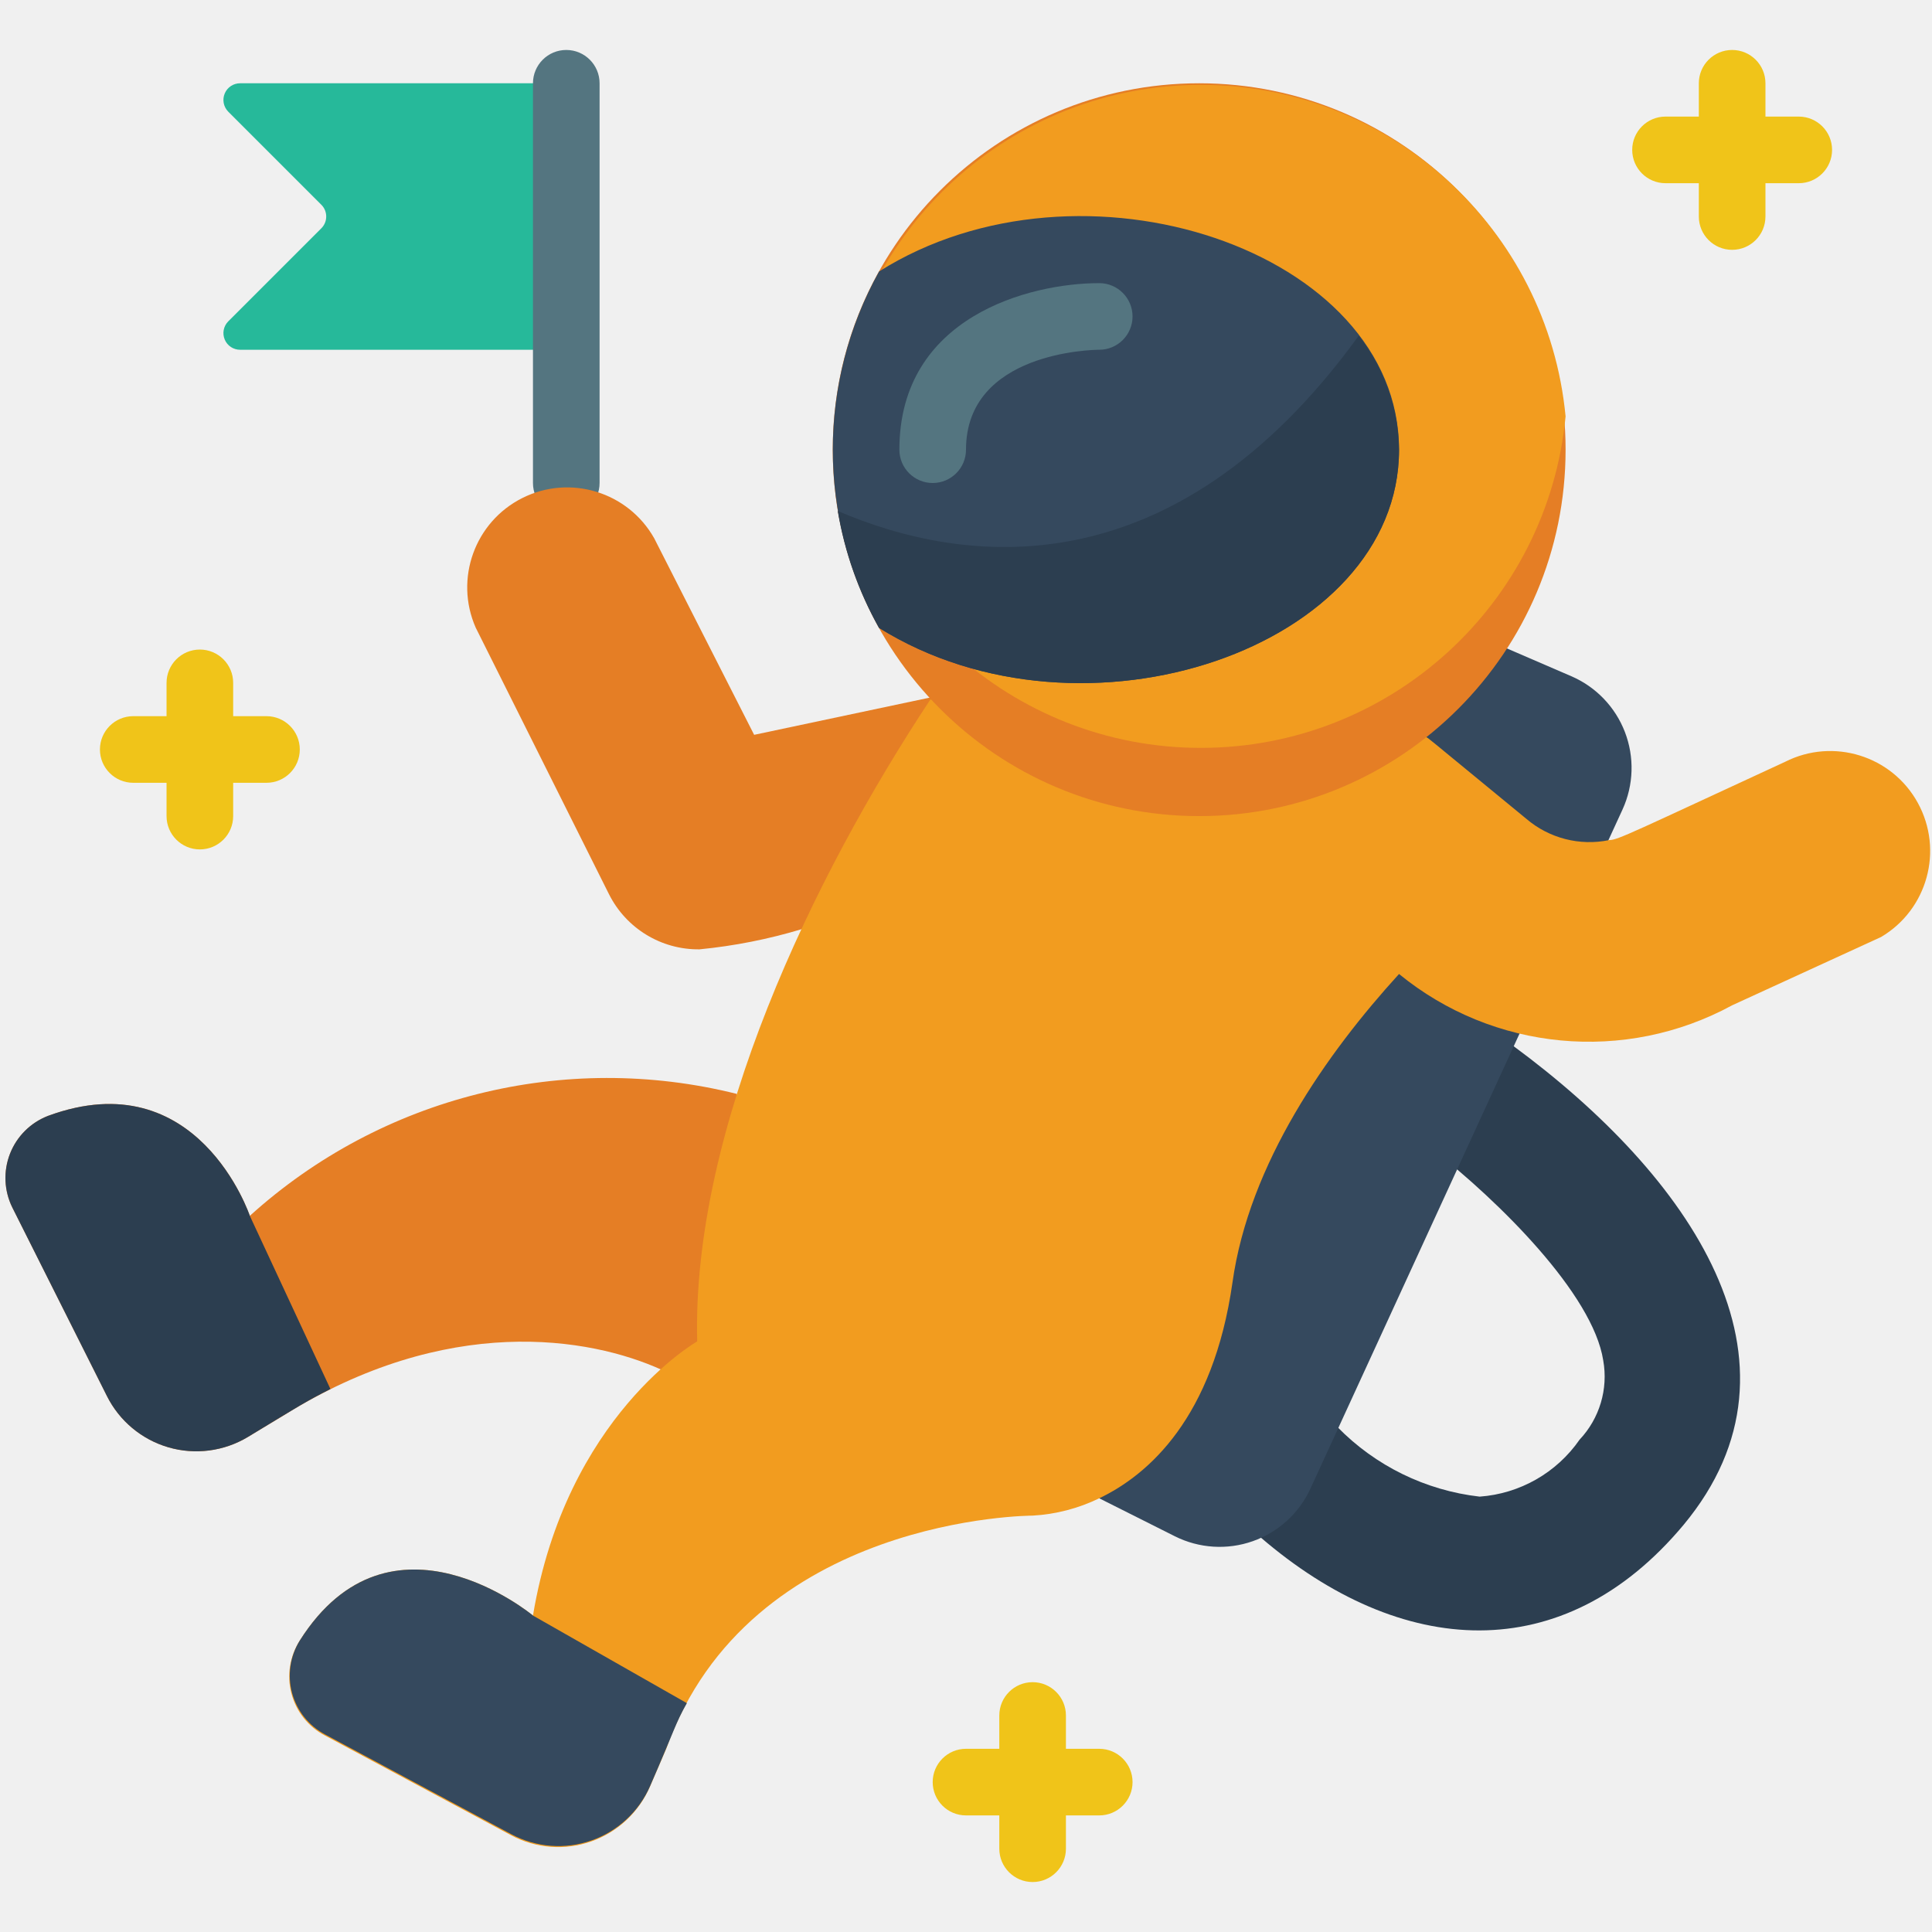
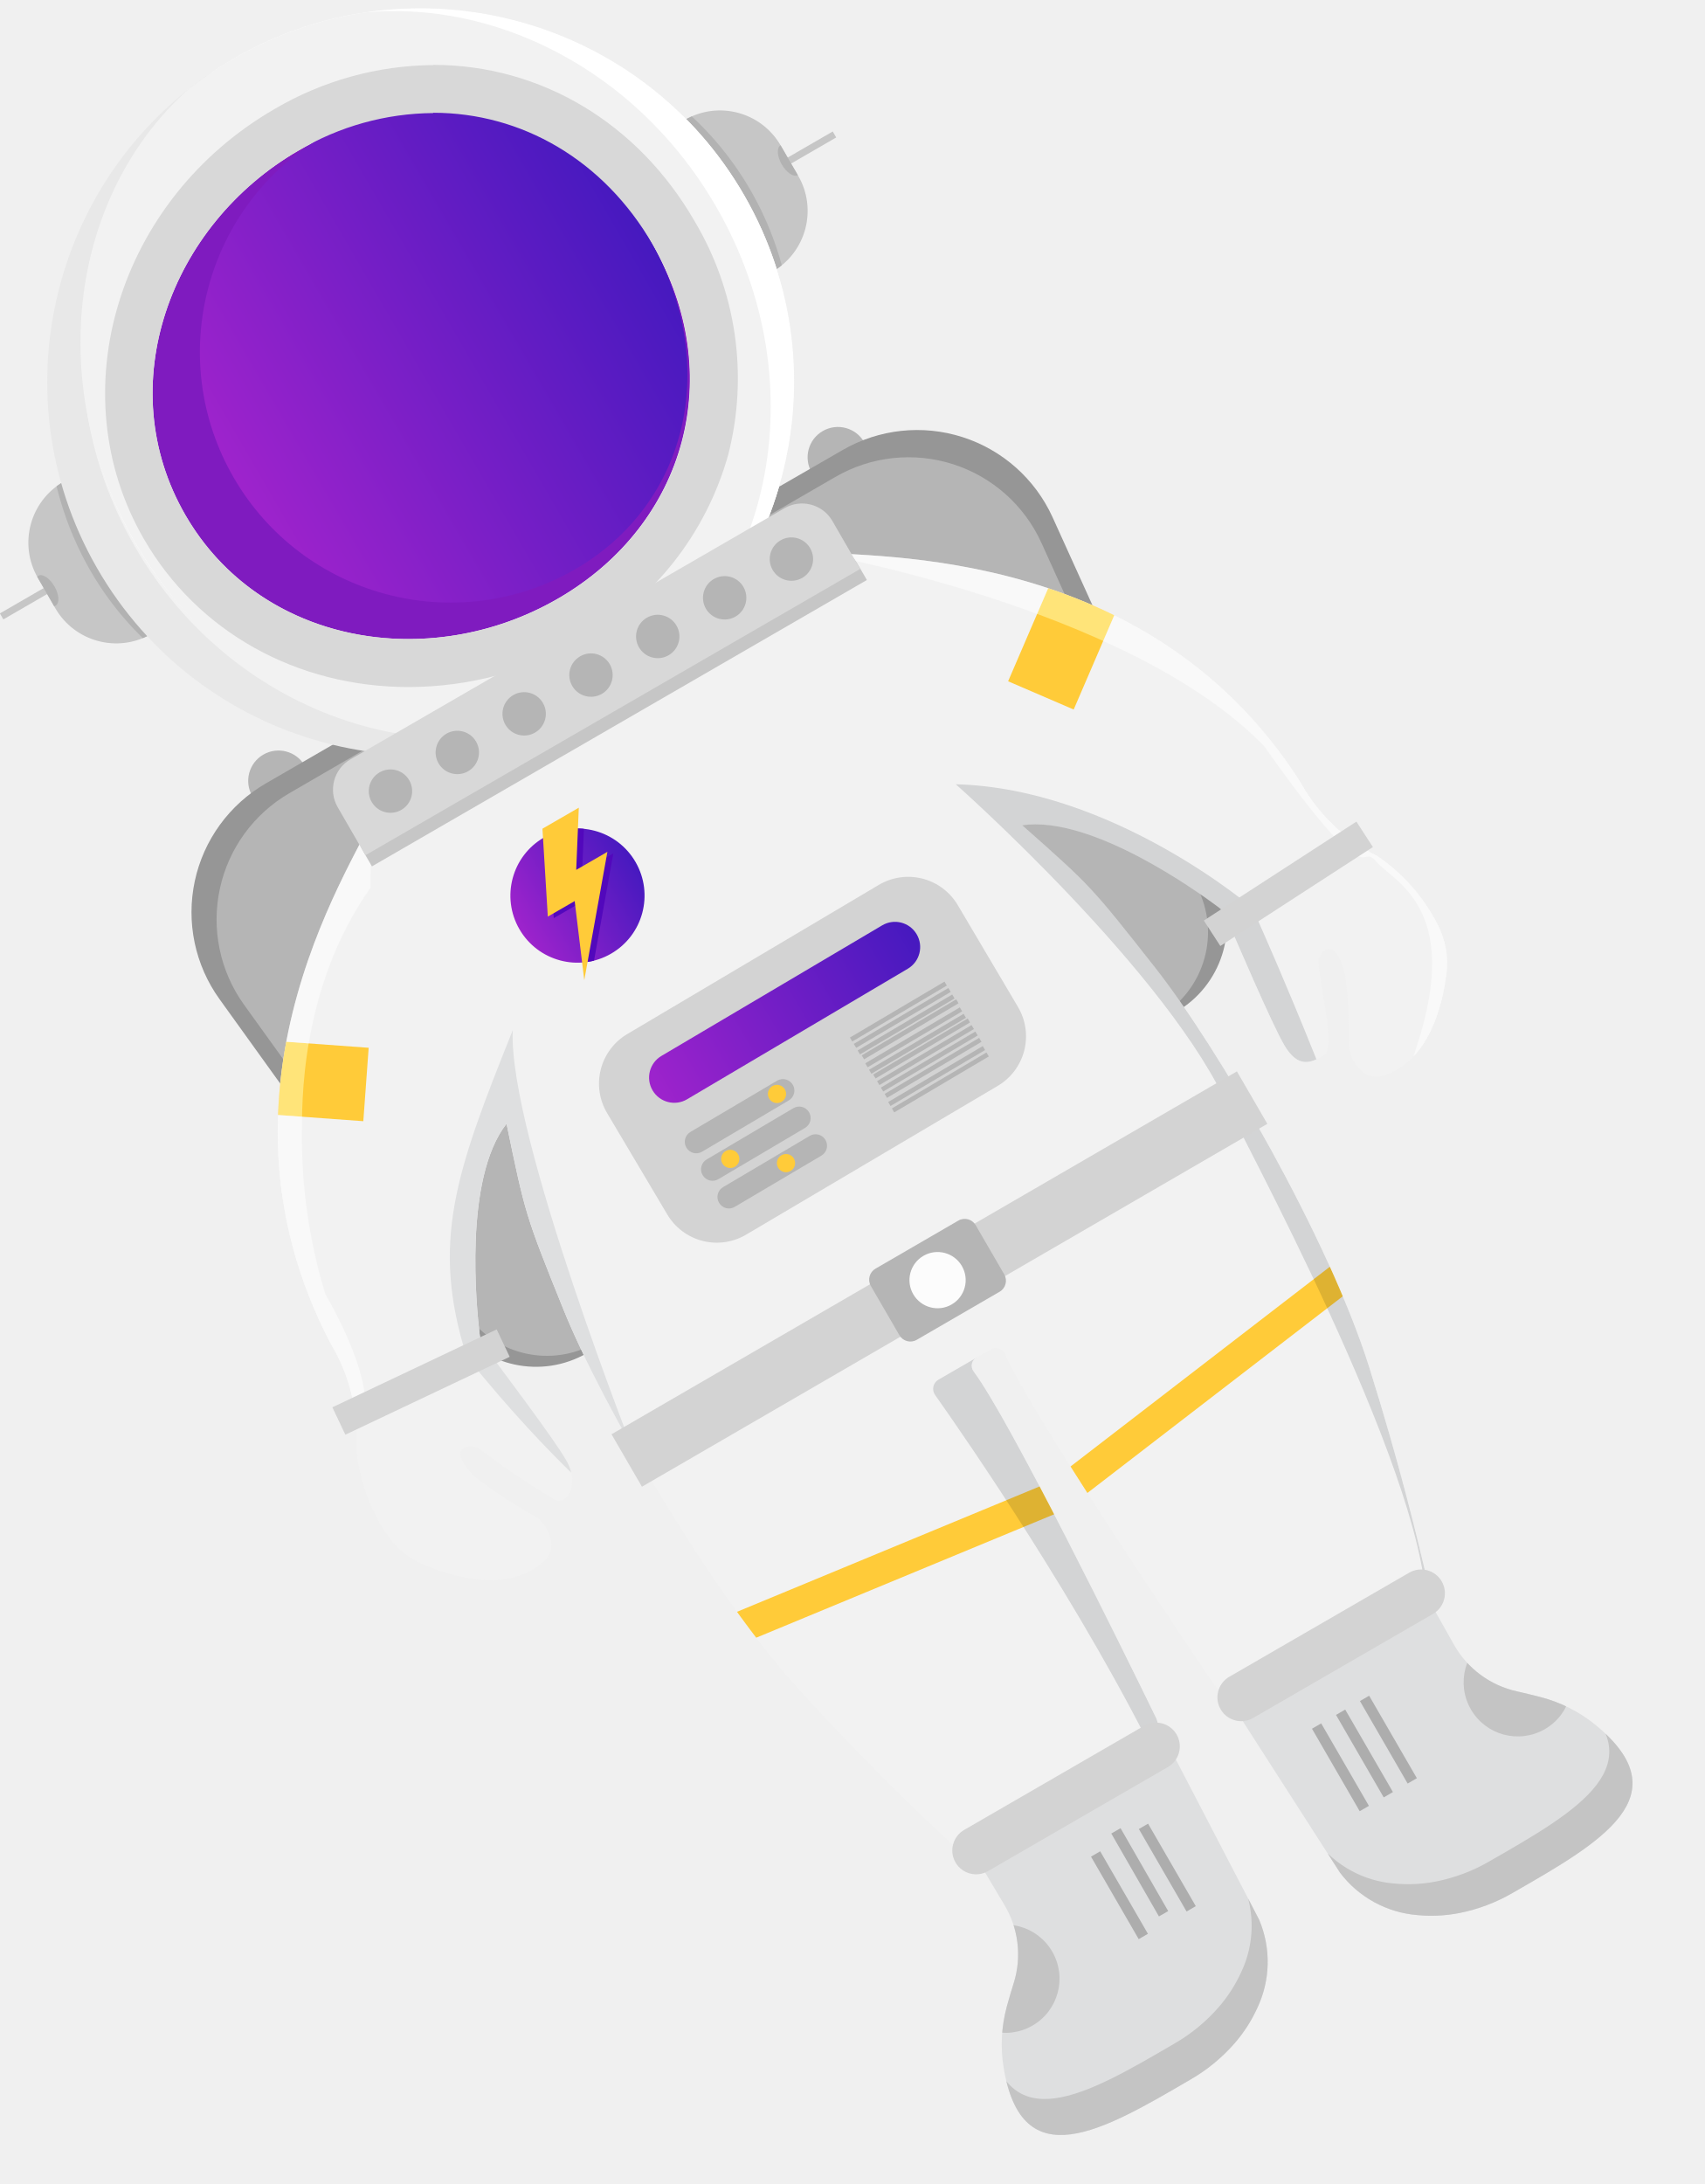
- <svg xmlns="http://www.w3.org/2000/svg" height="512" viewBox="0 0 58 55" width="512">
-   <g id="018---Astronaut" fill="none">
-     <path id="Shape" d="m17 9-9.79-0c-.202.001-.385-.119-.463-.305-.079-.186-.038-.401.103-.545l2.8-2.8c.191-.194.191-.506 0-.7l-2.8-2.8c-.141-.144-.182-.359-.103-.545.079-.186.261-.306.463-.305l9.79-0z" fill="#26b99a" />
-     <path id="Shape" d="m17 14c-.552 0-1-.448-1-1v-12c0-.552.448-1 1-1s1 .448 1 1v12c0 .552-.448 1-1 1z" fill="#547580" />
-     <path id="Shape" d="m45.43 29.9c5.27 3.88 9.2 9.46 5.11 14.38-3.61 4.32-8.48 4-12.7.37l2.31-3.31c1.141 1.167 2.649 1.905 4.27 2.09 1.207-.087 2.31-.715 3-1.71.6-.636.864-1.519.71-2.38-.31-1.99-3.13-4.78-5.13-6.34z" fill="#2c3e50" />
-     <path id="Shape" d="m19.88 39.63c-2.19-1-6.47-1.7-11.38 1.37l-1.06.64c-.717.431-1.581.543-2.384.31-.803-.234-1.472-.792-1.846-1.54l-2.84-5.66c-.248-.503-.274-1.088-.071-1.611s.617-.936 1.141-1.139c4.5-1.66 6.06 3 6.06 3 3.958-3.583 9.441-4.955 14.62-3.66l.88 7.66z" fill="#e57e25" />
-     <path id="Shape" d="m33 43.48 2.27 1.14c.727.364 1.571.418 2.338.148.767-.27 1.392-.839 1.732-1.578l9.37-20.39c.335-.734.36-1.571.071-2.324-.29-.753-.87-1.357-1.611-1.676l-4.17-1.8z" fill="#35495e" />
-     <path id="Shape" d="m30 19-7.36 1.56-3-5.9c-.785-1.393-2.525-1.926-3.955-1.211s-2.048 2.427-1.405 3.891l4 8c.514 1.029 1.57 1.674 2.72 1.66 1.044-.102 2.076-.306 3.08-.61z" fill="#e57e25" />
-     <path id="Shape" d="m42.82 20.63c.12.08-.33-.29 3 2.45.686.587 1.606.823 2.49.64.26 0 .71-.24 5.28-2.35 1.445-.731 3.208-.184 3.986 1.236.777 1.42.288 3.201-1.106 4.024l-4.47 2.05c-3.214 1.749-7.168 1.377-10-.94-2.17 2.38-4.5 5.69-5 9.26-.58 4.07-2.52 5.77-4 6.48-.626.304-1.305.481-2 .52 0 0-8.5 0-11 7l-.49 1.14c-.332.769-.97 1.363-1.76 1.641s-1.66.212-2.4-.181l-5.6-3c-.496-.261-.859-.718-1.001-1.26-.143-.542-.051-1.118.251-1.59 2.73-4.31 7-.75 7-.75 1-6 4.93-8.23 4.93-8.23-.16-6.39 3.47-13.93 7-19.27z" fill="#f29c1f" />
-     <path id="Shape" d="m47 12c0 6.075-4.925 11-11 11s-11-4.925-11-11c0-6.075 4.925-11 11-11s11 4.925 11 11z" fill="#e57e25" />
-     <path id="Shape" d="m47 11c-.54 5.644-5.281 9.952-10.95 9.952s-10.41-4.309-10.95-9.952c.54-5.644 5.281-9.952 10.95-9.952s10.41 4.309 10.95 9.952z" fill="#f29c1f" />
-     <g fill="#f0c419">
-       <path id="Shape" d="m6 24c-.552 0-1-.448-1-1v-4c0-.552.448-1 1-1s1 .448 1 1v4c0 .552-.448 1-1 1z" />
-       <path id="Shape" d="m8 22h-4c-.552 0-1-.448-1-1s.448-1 1-1h4c.552 0 1 .448 1 1s-.448 1-1 1z" />
-       <path id="Shape" d="m31 55c-.552 0-1-.448-1-1v-4c0-.552.448-1 1-1s1 .448 1 1v4c0 .552-.448 1-1 1z" />
-       <path id="Shape" d="m33 53h-4c-.552 0-1-.448-1-1s.448-1 1-1h4c.552 0 1 .448 1 1s-.448 1-1 1z" />
-       <path id="Shape" d="m52 6c-.552 0-1-.448-1-1v-4c0-.552.448-1 1-1s1 .448 1 1v4c0 .552-.448 1-1 1z" />
-       <path id="Shape" d="m54 4h-4c-.552 0-1-.448-1-1s.448-1 1-1h4c.552 0 1 .448 1 1s-.448 1-1 1z" />
+ <svg xmlns="http://www.w3.org/2000/svg" xmlns:xlink="http://www.w3.org/1999/xlink" viewBox="0 0 177.65 227.57">
+   <defs>
+     <style>.cls-1{fill:#f2f2f2;}.cls-2{fill:url(#linear-gradient);}.cls-12,.cls-3{fill:#dedfe0;}.cls-4{fill:#c6c6c6;}.cls-5{fill:#e8e8e8;}.cls-6{isolation:isolate;}.cls-7{fill:#b5b5b5;}.cls-8{fill:#969696;}.cls-9{clip-path:url(#clip-path);}.cls-10{fill:#ffcb39;}.cls-11,.cls-26{fill:#fff;}.cls-11{mix-blend-mode:soft-light;}.cls-12{mix-blend-mode:multiply;}.cls-13{clip-path:url(#clip-path-2);}.cls-14{fill:#5208bc;}.cls-15{fill:#d3d3d3;}.cls-16{fill:url(#linear-gradient-3);}.cls-17{fill:#fcfcfc;}.cls-18{clip-path:url(#clip-path-3);}.cls-19{fill:#c4c4c4;}.cls-20{fill:#adadad;}.cls-21{clip-path:url(#clip-path-4);}.cls-22{clip-path:url(#clip-path-5);}.cls-23{fill:#b2b2b2;}.cls-24{clip-path:url(#clip-path-6);}.cls-25{clip-path:url(#clip-path-7);}.cls-27{fill:#7f1bbf;}.cls-28{fill:url(#linear-gradient-4);}.cls-29{fill:#d8d8d8;}</style>
+     <linearGradient id="linear-gradient" x1="-49.41" y1="199.04" x2="-35.42" y2="199.04" gradientTransform="translate(102.6 -105.72)" gradientUnits="userSpaceOnUse">
+       <stop offset="0" stop-color="#9e23cc" />
+       <stop offset="1" stop-color="#4619bf" />
+     </linearGradient>
+     <clipPath id="clip-path">
+       <path class="cls-1" d="M102.52,141l-.74.43a1,1,0,0,0-.31,1.48c3.75,5,15.52,28.93,19,36.07a2.4,2.4,0,0,1-1,3.14l-17.6,10.18a2.41,2.41,0,0,1-2.84-.31c-2.49-2.3-8.3-7.8-15.37-15.5-9.49-10.32-20.91-30.07-24.92-40s-4-10-5.95-19.4c-4.48,5.71-3.15,19.09-2.79,22.06a2.17,2.17,0,0,0,.42,1.05c1.48,2,7.26,9.65,8.58,11.94,1.52,2.63,0,4.7-1.11,4.16A86.32,86.32,0,0,1,50,151a1.52,1.52,0,0,0-1.43-.22c-1.78.7,1.08,3.23,1.08,3.23a47.17,47.17,0,0,0,5.68,3.74,3.72,3.72,0,0,1,2.05,2.61,2.31,2.31,0,0,1-.68,2.32c-3.69,3.32-9.35,1.69-12.48.38a8.71,8.71,0,0,1-4-3.3,19,19,0,0,1-3.09-9.08,18.73,18.73,0,0,0-2.7-10.74c-14.13-27.08,3.31-51.12,4.86-55.66,9-3.18,15.13-10.62,22.07-14.56l-.21.12C68.07,65.77,76.72,63.65,84,57.4c4.71.93,35.09-1.66,51.52,24.1a18.73,18.73,0,0,0,8,7.69,19,19,0,0,1,6.33,7.21,8.71,8.71,0,0,1,.89,5.07c-.43,3.36-1.84,9.08-6.55,10.62a2.31,2.31,0,0,1-2.35-.57,3.72,3.72,0,0,1-1.24-3.08,47.17,47.17,0,0,0-.41-6.79s-.76-3.72-2.25-2.55a1.52,1.52,0,0,0-.53,1.35c.36,3.46,1.8,8.8.56,9.51s-2.63,1.52-4.16-1.11c-1.32-2.29-5.11-11.13-6.07-13.39a2.17,2.17,0,0,0-.7-.89c-2.39-1.79-13.33-9.62-20.51-8.58,7.2,6.37,7.2,6.38,13.85,14.83s18.07,28.2,22.29,41.57c3.15,10,5,17.75,5.78,21.05a2.41,2.41,0,0,1-1.14,2.62l-17.6,10.18a2.4,2.4,0,0,1-3.2-.73c-4.45-6.58-19.32-28.71-21.79-34.46a1,1,0,0,0-1.43-.47l-.74.43" />
+     </clipPath>
+     <clipPath id="clip-path-2">
+       <circle class="cls-2" cx="60.18" cy="93.32" r="6.99" transform="translate(-38.64 42.68) rotate(-30.05)" />
+     </clipPath>
+     <linearGradient id="linear-gradient-3" x1="-48.06" y1="218.81" x2="-16.1" y2="218.81" gradientTransform="translate(113.84 -113.31)" xlink:href="#linear-gradient" />
+     <clipPath id="clip-path-3">
+       <path class="cls-3" d="M129.12,178.73l10.53,16.4a11.24,11.24,0,0,0,8.07,4.42,15.15,15.15,0,0,0,4.35-.21,18,18,0,0,0,5.6-2.12c9.16-5.25,17.65-10.09,8.59-17.5a15,15,0,0,0-5.65-2.87c-.87-.23-1.73-.43-2.51-.61a10,10,0,0,1-6.6-4.91l-2.11-3.75Z" />
+     </clipPath>
+     <clipPath id="clip-path-4">
+       <path class="cls-3" d="M122.22,182.72l9,17.31a11.24,11.24,0,0,1-.19,9.2,15.15,15.15,0,0,1-2.36,3.67,18,18,0,0,1-4.63,3.8c-9.12,5.33-17.55,10.27-19.45-1.27a15,15,0,0,1,.33-6.33c.24-.87.48-1.71.73-2.48a10,10,0,0,0-1-8.17l-2.2-3.69Z" />
+     </clipPath>
+     <clipPath id="clip-path-5">
+       <path id="ear" class="cls-4" d="M11.68,50.55h0a0,0,0,0,1,0,0V68.81a0,0,0,0,1,0,0h0a7.3,7.3,0,0,1-7.3-7.3V57.86a7.3,7.3,0,0,1,7.3-7.3Z" transform="matrix(0.87, -0.5, 0.5, 0.87, -28.81, 12.04)" />
+     </clipPath>
+     <clipPath id="clip-path-6">
+       <path id="ear-2" data-name="ear" class="cls-4" d="M82.77,9.43h0a0,0,0,0,1,0,0V27.69a0,0,0,0,1,0,0h0a7.3,7.3,0,0,1-7.3-7.3V16.73a7.3,7.3,0,0,1,7.3-7.3Z" transform="translate(156.89 -4.99) rotate(149.95)" />
+     </clipPath>
+     <clipPath id="clip-path-7">
+       <circle id="_Ellipse_" data-name="&lt;Ellipse&gt;" class="cls-5" cx="43.68" cy="39.58" r="38.78" transform="matrix(0.87, -0.5, 0.5, 0.87, -13.95, 27.19)" />
+     </clipPath>
+     <linearGradient id="linear-gradient-4" x1="-51.67" y1="143.38" x2="-1.64" y2="143.38" gradientTransform="translate(-2.76 -100.21) rotate(-30.05)" xlink:href="#linear-gradient" />
+   </defs>
+   <g class="cls-6">
+     <g id="Layer_2" data-name="Layer 2">
+       <g id="Layer_1-2" data-name="Layer 1">
+         <rect class="cls-7" x="25.87" y="78.21" width="6.32" height="6.32" rx="3.16" ry="3.16" transform="translate(94.9 137.26) rotate(149.95)" />
+         <path class="cls-8" d="M91.91,123.18,61.16,141a10.6,10.6,0,0,1-13.91-3l-24.38-33.9a15.5,15.5,0,0,1,4.82-22.46L57.8,64.2Z" />
+         <path class="cls-7" d="M91.69,122.79l-29.6,17.12A10.2,10.2,0,0,1,48.69,137L25.41,104.66a15.21,15.21,0,0,1,4.73-22L58.84,66Z" />
+         <rect class="cls-7" x="84.16" y="44.49" width="6.32" height="6.32" rx="3.16" ry="3.16" transform="translate(-12.12 50.13) rotate(-30.05)" />
+         <path class="cls-8" d="M91.82,123.23l30.75-17.79a10.6,10.6,0,0,0,4.35-13.55l-17.23-38a15.5,15.5,0,0,0-21.87-7L57.71,64.26Z" />
+         <path class="cls-7" d="M91.21,123.07l29.6-17.12a10.2,10.2,0,0,0,4.19-13L108.54,56.58a15.21,15.21,0,0,0-21.47-6.89l-28.7,16.6Z" />
+         <path class="cls-1" d="M102.52,141l-.74.43a1,1,0,0,0-.31,1.48c3.75,5,15.52,28.93,19,36.07a2.4,2.4,0,0,1-1,3.14l-17.6,10.18a2.41,2.41,0,0,1-2.84-.31c-2.49-2.3-8.3-7.8-15.37-15.5-9.49-10.32-20.91-30.07-24.92-40s-4-10-5.95-19.4c-4.48,5.71-3.15,19.09-2.79,22.06a2.17,2.17,0,0,0,.42,1.05c1.48,2,7.26,9.65,8.58,11.94,1.52,2.63,0,4.7-1.11,4.16A86.32,86.32,0,0,1,50,151a1.52,1.52,0,0,0-1.43-.22c-1.78.7,1.08,3.23,1.08,3.23a47.17,47.17,0,0,0,5.68,3.74,3.72,3.72,0,0,1,2.05,2.61,2.31,2.31,0,0,1-.68,2.32c-3.69,3.32-9.35,1.69-12.48.38a8.71,8.71,0,0,1-4-3.3,19,19,0,0,1-3.09-9.08,18.73,18.73,0,0,0-2.7-10.74c-14.13-27.08,3.31-51.12,4.86-55.66,9-3.18,15.13-10.62,22.07-14.56l-.21.12C68.07,65.77,76.72,63.65,84,57.4c4.71.93,35.09-1.66,51.52,24.1a18.73,18.73,0,0,0,8,7.69,19,19,0,0,1,6.33,7.21,8.71,8.71,0,0,1,.89,5.07c-.43,3.36-1.84,9.08-6.55,10.62a2.31,2.31,0,0,1-2.35-.57,3.72,3.72,0,0,1-1.24-3.08,47.17,47.17,0,0,0-.41-6.79s-.76-3.72-2.25-2.55a1.52,1.52,0,0,0-.53,1.35c.36,3.46,1.8,8.8.56,9.51s-2.63,1.52-4.16-1.11c-1.32-2.29-5.11-11.13-6.07-13.39a2.17,2.17,0,0,0-.7-.89c-2.39-1.79-13.33-9.62-20.51-8.58,7.2,6.37,7.2,6.38,13.85,14.83s18.07,28.2,22.29,41.57c3.15,10,5,17.75,5.78,21.05a2.41,2.41,0,0,1-1.14,2.62l-17.6,10.18a2.4,2.4,0,0,1-3.2-.73c-4.45-6.58-19.32-28.71-21.79-34.46a1,1,0,0,0-1.43-.47l-.74.43" />
+         <g class="cls-9">
+           <rect class="cls-10" x="102.92" y="60.31" width="18.38" height="7.44" transform="translate(8.96 141.66) rotate(-66.7)" />
+           <path class="cls-11" d="M84,57.4s33.5,5.64,47.74,20.34c11.5,16.28,9.9,9.91,11.65,12s9,4.71,4.3,19.15,12.71-8.66,12.71-8.66L136.73,63.89,86.92,52.57l-2.39,4Z" />
+           <rect class="cls-10" x="19.21" y="108.48" width="18.95" height="7.67" transform="translate(8.25 -1.79) rotate(4.17)" />
+           <rect class="cls-10" x="106.09" y="142.05" width="40.01" height="3.26" transform="translate(-61.47 106.77) rotate(-37.6)" />
+           <rect class="cls-10" x="71.28" y="162.08" width="40.01" height="3.26" transform="translate(-55.7 47.4) rotate(-22.5)" />
+           <path class="cls-12" d="M130.51,94.6S116,82.14,99.61,81.72c0,0,22.44,19.86,28.56,34,3.22,6.48,22.61,42.7,20.27,54C159.9,158.92,130.51,94.6,130.51,94.6Z" />
+           <path class="cls-3" d="M66.44,152.34s-13.54-34.22-13-45c-6,14.92-8.56,22.15-4.8,34.05,9.18,11.37,15.76,16.43,15.76,16.43Z" />
+           <path class="cls-12" d="M101.66,141.53l-3.86,2.23a1.1,1.1,0,0,0-.35,1.59c3.05,4.32,15.42,22.14,23.57,38.92a1.1,1.1,0,0,0,1.86.21,7.9,7.9,0,0,0,1.68-5.34,1.09,1.09,0,0,0-.15-.47l-21.25-36.73A1.1,1.1,0,0,0,101.66,141.53Z" />
+           <path class="cls-11" d="M38.6,92.51c-7.44,10.56-7.1,22.87-7.14,25.5a55.92,55.92,0,0,0,2.44,16.83c3.39,5.86,4.46,10.41,4,11.47s-6,5.84-6,5.84l-15.59-27,1.65-26L38.67,83.61Z" />
+         </g>
+         <circle class="cls-2" cx="60.18" cy="93.32" r="6.99" transform="translate(-38.64 42.68) rotate(-30.05)" />
+         <g class="cls-13">
+           <path class="cls-14" d="M63.92,88.92,60.67,90.8l.27-6.48-3.79,2.19.56,9.16,2.8-1.62,1,8.25Z" />
+         </g>
+         <path class="cls-10" d="M63.3,88.76l-3.25,1.88.27-6.48-3.79,2.19.56,9.16,2.8-1.62,1,8.25Z" />
+         <path class="cls-15" d="M103.94,113.17,77.79,128.63a6,6,0,0,1-8.27-2.12L63.28,116a6,6,0,0,1,2.12-8.27L91.56,92.22a6,6,0,0,1,8.27,2.12l6.24,10.55A6,6,0,0,1,103.94,113.17Z" />
+         <rect class="cls-7" x="70.63" y="115.12" width="12.88" height="2.39" rx="1.19" ry="1.19" transform="translate(-48.47 55.42) rotate(-30.6)" />
+         <circle class="cls-10" cx="80.97" cy="114" r="0.95" transform="translate(-46.75 57.08) rotate(-30.6)" />
+         <rect class="cls-7" x="72.33" y="117.99" width="12.88" height="2.39" rx="1.19" ry="1.19" transform="translate(-49.7 56.68) rotate(-30.6)" />
+         <circle class="cls-10" cx="76.1" cy="120.76" r="0.95" transform="translate(-50.87 55.55) rotate(-30.6)" />
+         <rect class="cls-7" x="74.03" y="120.87" width="12.88" height="2.39" rx="1.19" ry="1.19" transform="translate(-50.92 57.95) rotate(-30.6)" />
+         <circle class="cls-10" cx="81.91" cy="121.21" r="0.95" transform="translate(-50.29 58.56) rotate(-30.6)" />
+         <rect class="cls-7" x="87.9" y="105.17" width="11.45" height="0.48" transform="translate(-40.62 62.33) rotate(-30.6)" />
+         <rect class="cls-7" x="88.3" y="105.84" width="11.45" height="0.48" transform="translate(-40.9 62.62) rotate(-30.6)" />
+         <rect class="cls-7" x="88.7" y="106.52" width="11.45" height="0.48" transform="translate(-41.19 62.92) rotate(-30.6)" />
+         <rect class="cls-7" x="89.09" y="107.19" width="11.45" height="0.48" transform="matrix(0.86, -0.51, 0.51, 0.86, -41.48, 63.22)" />
+         <rect class="cls-7" x="89.49" y="107.86" width="11.45" height="0.48" transform="translate(-41.76 63.51) rotate(-30.6)" />
+         <rect class="cls-7" x="89.89" y="108.53" width="11.45" height="0.48" transform="translate(-42.05 63.81) rotate(-30.6)" />
+         <rect class="cls-7" x="90.29" y="109.2" width="11.45" height="0.48" transform="matrix(0.86, -0.51, 0.51, 0.86, -42.34, 64.1)" />
+         <rect class="cls-7" x="90.68" y="109.88" width="11.45" height="0.48" transform="matrix(0.86, -0.51, 0.51, 0.86, -42.62, 64.4)" />
+         <rect class="cls-7" x="91.08" y="110.55" width="11.45" height="0.48" transform="matrix(0.86, -0.51, 0.51, 0.86, -42.91, 64.7)" />
+         <rect class="cls-7" x="91.48" y="111.22" width="11.45" height="0.48" transform="matrix(0.86, -0.51, 0.51, 0.86, -43.2, 64.99)" />
+         <rect class="cls-7" x="91.88" y="111.89" width="11.45" height="0.48" transform="translate(-43.48 65.29) rotate(-30.6)" />
+         <rect class="cls-7" x="92.27" y="112.56" width="11.45" height="0.48" transform="translate(-43.77 65.58) rotate(-30.6)" />
+         <rect class="cls-16" x="65.78" y="102.87" width="31.97" height="5.25" rx="2.62" ry="2.62" transform="translate(-42.31 56.3) rotate(-30.6)" />
+         <rect class="cls-15" x="124.79" y="90.51" width="18.95" height="3.16" transform="translate(-28.49 87.87) rotate(-32.96)" />
+         <rect class="cls-15" x="34.4" y="142.43" width="18.95" height="3.16" transform="translate(-57.43 32.65) rotate(-25.35)" />
+         <rect class="cls-15" x="60.23" y="130.11" width="75.35" height="6.32" transform="translate(-53.66 67.13) rotate(-30.12)" />
+         <rect class="cls-7" x="91.39" y="129.1" width="12.63" height="8.57" rx="1.32" ry="1.32" transform="translate(-53.74 67.05) rotate(-30.12)" />
+         <circle class="cls-17" cx="97.71" cy="133.38" r="2.93" transform="translate(-53.74 67.05) rotate(-30.12)" />
+         <path class="cls-3" d="M129.12,178.73l10.53,16.4a11.24,11.24,0,0,0,8.07,4.42,15.15,15.15,0,0,0,4.35-.21,18,18,0,0,0,5.6-2.12c9.16-5.25,17.65-10.09,8.59-17.5a15,15,0,0,0-5.65-2.87c-.87-.23-1.73-.43-2.51-.61a10,10,0,0,1-6.6-4.91l-2.11-3.75Z" />
+         <g class="cls-18">
+           <circle class="cls-19" cx="158.17" cy="175.3" r="5.64" transform="translate(-66.52 102.76) rotate(-30.05)" />
+           <path class="cls-19" d="M130.73,197.69l6.5-5.85a11.24,11.24,0,0,0,8.07,4.42,15.15,15.15,0,0,0,4.35-.21,18,18,0,0,0,5.6-2.12c9.16-5.25,17.65-10.09,8.59-17.5a15,15,0,0,0-5.65-2.87c-.87-.23-1.73-.43-2.51-.61-2.8-.61,16.27.54,14.86-2l7.11,10.48L173.79,191l-10,8.9-11.22,4.93-7,.43-6.39-2-4.44-3.17Z" />
+         </g>
+         <rect class="cls-15" x="125.42" y="168.94" width="26.62" height="4.96" rx="2.48" ry="2.48" transform="translate(344.65 250.35) rotate(149.95)" />
+         <rect class="cls-20" x="139.14" y="179.19" width="1.11" height="9.93" transform="translate(-73.44 94.7) rotate(-30.05)" />
+         <rect class="cls-20" x="144.13" y="176.31" width="1.11" height="9.93" transform="translate(-71.32 96.81) rotate(-30.05)" />
+         <rect class="cls-20" x="141.64" y="177.75" width="1.11" height="9.93" transform="translate(-72.38 95.76) rotate(-30.05)" />
+         <path class="cls-3" d="M122.22,182.72l9,17.31a11.24,11.24,0,0,1-.19,9.2,15.15,15.15,0,0,1-2.36,3.67,18,18,0,0,1-4.63,3.8c-9.12,5.33-17.55,10.27-19.45-1.27a15,15,0,0,1,.33-6.33c.24-.87.48-1.71.73-2.48a10,10,0,0,0-1-8.17l-2.2-3.69Z" />
+         <g class="cls-21">
+           <circle class="cls-19" cx="104.77" cy="206.19" r="5.64" transform="translate(-89.16 80.17) rotate(-30.05)" />
+           <path class="cls-19" d="M137.86,193.56l-8.31,2.72a11.24,11.24,0,0,1-.19,9.2,15.15,15.15,0,0,1-2.36,3.67,18,18,0,0,1-4.63,3.8c-9.12,5.33-17.55,10.27-19.45-1.27a15,15,0,0,1,.33-6.33c.24-.87.48-1.71.73-2.48.87-2.73-7.64,14.37-9.11,11.91l5.55,11.39,10.19,1.4,12.68-4.21,9.87-7.27,3.89-5.9,1.42-6.56-.53-5.43Z" />
+         </g>
+         <rect class="cls-15" x="97.79" y="184.92" width="26.62" height="4.96" rx="2.48" ry="2.48" transform="translate(-78.91 80.82) rotate(-30.05)" />
+         <rect class="cls-20" x="121.1" y="189.63" width="1.11" height="9.93" transform="translate(324.4 302.12) rotate(149.95)" />
+         <rect class="cls-20" x="116.11" y="192.52" width="1.11" height="9.93" transform="translate(316.54 310) rotate(149.95)" />
+         <rect class="cls-20" x="118.61" y="191.07" width="1.11" height="9.93" transform="matrix(-0.87, 0.5, -0.5, -0.87, 320.47, 306.06)" />
+         <rect class="cls-4" x="-0.21" y="62.39" width="5.87" height="0.72" transform="translate(36.49 115.71) rotate(149.95)" />
+         <path id="ear-3" data-name="ear" class="cls-4" d="M11.68,50.55h0a0,0,0,0,1,0,0V68.81a0,0,0,0,1,0,0h0a7.3,7.3,0,0,1-7.3-7.3V57.86a7.3,7.3,0,0,1,7.3-7.3Z" transform="matrix(0.87, -0.5, 0.5, 0.87, -28.81, 12.04)" />
+         <g class="cls-22">
+           <ellipse id="circle" class="cls-23" cx="34.63" cy="43.98" rx="29.49" ry="31.36" transform="translate(-11.99 13) rotate(-18.18)" />
+           <ellipse class="cls-23" cx="4.89" cy="61.55" rx="0.9" ry="1.8" transform="translate(-30.16 10.72) rotate(-30.05)" />
+         </g>
+         <rect class="cls-4" x="81.49" y="15.13" width="5.87" height="0.72" transform="translate(3.59 44.35) rotate(-30.05)" />
+         <path id="ear-4" data-name="ear" class="cls-4" d="M82.77,9.43h0a0,0,0,0,1,0,0V27.69a0,0,0,0,1,0,0h0a7.3,7.3,0,0,1-7.3-7.3V16.73a7.3,7.3,0,0,1,7.3-7.3Z" transform="translate(156.89 -4.99) rotate(149.95)" />
+         <g class="cls-24">
+           <ellipse id="circle-2" data-name="circle" class="cls-23" cx="52.87" cy="34.43" rx="29.25" ry="31.04" transform="translate(-10.13 31.1) rotate(-30.05)" />
+           <ellipse class="cls-23" cx="82.25" cy="16.69" rx="0.9" ry="1.8" transform="translate(2.7 43.43) rotate(-30.05)" />
+         </g>
+         <circle id="_Ellipse_2" data-name="&lt;Ellipse&gt;" class="cls-5" cx="43.68" cy="39.58" r="38.78" transform="matrix(0.87, -0.5, 0.5, 0.87, -13.95, 27.19)" />
+         <g class="cls-25">
+           <ellipse id="_Ellipse_3" data-name="&lt;Ellipse&gt;" class="cls-1" cx="45.72" cy="38.4" rx="36.63" ry="38.78" transform="matrix(0.87, -0.5, 0.5, 0.87, -13.08, 28.05)" />
+           <ellipse id="_Ellipse_4" data-name="&lt;Ellipse&gt;" class="cls-26" cx="45.71" cy="38.24" rx="36.55" ry="38.78" transform="translate(-13 28.03) rotate(-30.05)" />
+           <ellipse id="_Ellipse_5" data-name="&lt;Ellipse&gt;" class="cls-1" cx="44.35" cy="39.03" rx="34.97" ry="38.78" transform="translate(-13.58 27.45) rotate(-30.05)" />
+         </g>
+         <path id="purple" class="cls-27" d="M68,25.49c7.78,13.45,3.6,29.1-9.85,36.88S27.1,67.12,19.32,53.67s-1.63-30.24,11.82-38S60.25,12,68,25.49Z" />
+         <path id="purple-2" data-name="purple" class="cls-28" d="M67.61,24.72c7.53,13,4.26,27.7-7.7,34.62a26.11,26.11,0,0,1-26.15-45.2C45.72,7.22,60.08,11.71,67.61,24.72Z" />
+         <g id="outline">
+           <path class="cls-29" d="M45.16,11.75c9.13,0,17.72,4.84,22.87,13.74,7.78,13.45,3.6,29.1-9.85,36.88a31.21,31.21,0,0,1-15.59,4.22c-9.34,0-18.31-4.34-23.27-12.92-7.78-13.45-1.63-30.24,11.82-38a27.93,27.93,0,0,1,14-3.89m0-5v0h0a33.11,33.11,0,0,0-16.51,4.57C12.29,20.78,6.16,40.9,15,56.17c5.58,9.65,15.9,15.42,27.6,15.42A36.19,36.19,0,0,0,60.68,66.7,32,32,0,0,0,75.9,47.35,32,32,0,0,0,72.36,23c-5.88-10.17-16-16.24-27.2-16.24Z" />
+         </g>
+         <path class="cls-4" d="M40.09,66.57h44.2A7.68,7.68,0,0,1,92,74.25V76a0,0,0,0,1,0,0H32.41a0,0,0,0,1,0,0V74.25A7.68,7.68,0,0,1,40.09,66.57Z" transform="translate(-27.35 40.72) rotate(-30.05)" />
+         <path class="cls-29" d="M35.38,65.4H87.65A3.65,3.65,0,0,1,91.29,69v5.83a0,0,0,0,1,0,0H31.73a0,0,0,0,1,0,0V69A3.65,3.65,0,0,1,35.38,65.4Z" transform="translate(-26.85 40.23) rotate(-30.05)" />
+         <circle class="cls-7" cx="40.69" cy="82.44" r="2.26" transform="translate(-35.81 31.45) rotate(-30.05)" />
+         <circle class="cls-7" cx="47.66" cy="78.41" r="2.26" transform="translate(-32.86 34.4) rotate(-30.05)" />
+         <circle class="cls-7" cx="54.62" cy="74.38" r="2.26" transform="translate(-29.9 37.35) rotate(-30.05)" />
+         <circle class="cls-7" cx="61.59" cy="70.35" r="2.26" transform="translate(-26.95 40.29) rotate(-30.05)" />
+         <circle class="cls-7" cx="68.55" cy="66.32" r="2.26" transform="translate(-24 43.24) rotate(-30.05)" />
+         <circle class="cls-7" cx="75.52" cy="62.29" r="2.26" transform="translate(-21.04 46.19) rotate(-30.05)" />
+         <circle class="cls-7" cx="82.48" cy="58.26" r="2.26" transform="translate(-18.09 49.13) rotate(-30.05)" />
+       </g>
    </g>
-     <path id="Shape" d="m42 12c0 5.95-9.47 9.18-15.61 5.35-1.852-3.326-1.852-7.374 0-10.7 6.06-3.82 15.61-.65 15.61 5.35z" fill="#35495e" />
-     <path id="Shape" d="m28 13c-.552 0-1-.448-1-1 0-4 3.92-5 6-5 .552 0 1 .448 1 1s-.448 1-1 1c-.18 0-4 .06-4 3 0 .552-.448 1-1 1z" fill="#547580" />
-     <path id="Shape" d="m42 12c0 5.95-9.47 9.18-15.61 5.35-.614-1.089-1.034-2.277-1.24-3.51 3.68 1.58 10 2.52 15.64-5.26.77.975 1.196 2.178 1.21 3.42z" fill="#2c3e50" />
-     <path id="Shape" d="m9.92 40.2c-.73.37-.88.47-2.48 1.44-.717.431-1.581.543-2.384.31-.803-.234-1.472-.792-1.846-1.54l-2.84-5.66c-.248-.503-.274-1.088-.071-1.611s.617-.936 1.141-1.139c4.5-1.66 6.06 3 6.06 3z" fill="#2c3e50" />
-     <path id="Shape" d="m20.62 49.63c-.35.62-.35.76-1.1 2.48-.332.769-.97 1.363-1.76 1.641s-1.66.212-2.4-.181l-5.6-3c-.489-.26-.848-.711-.992-1.245-.144-.534-.06-1.105.232-1.575 2.73-4.31 7-.75 7-.75z" fill="#35495e" />
  </g>
</svg>
